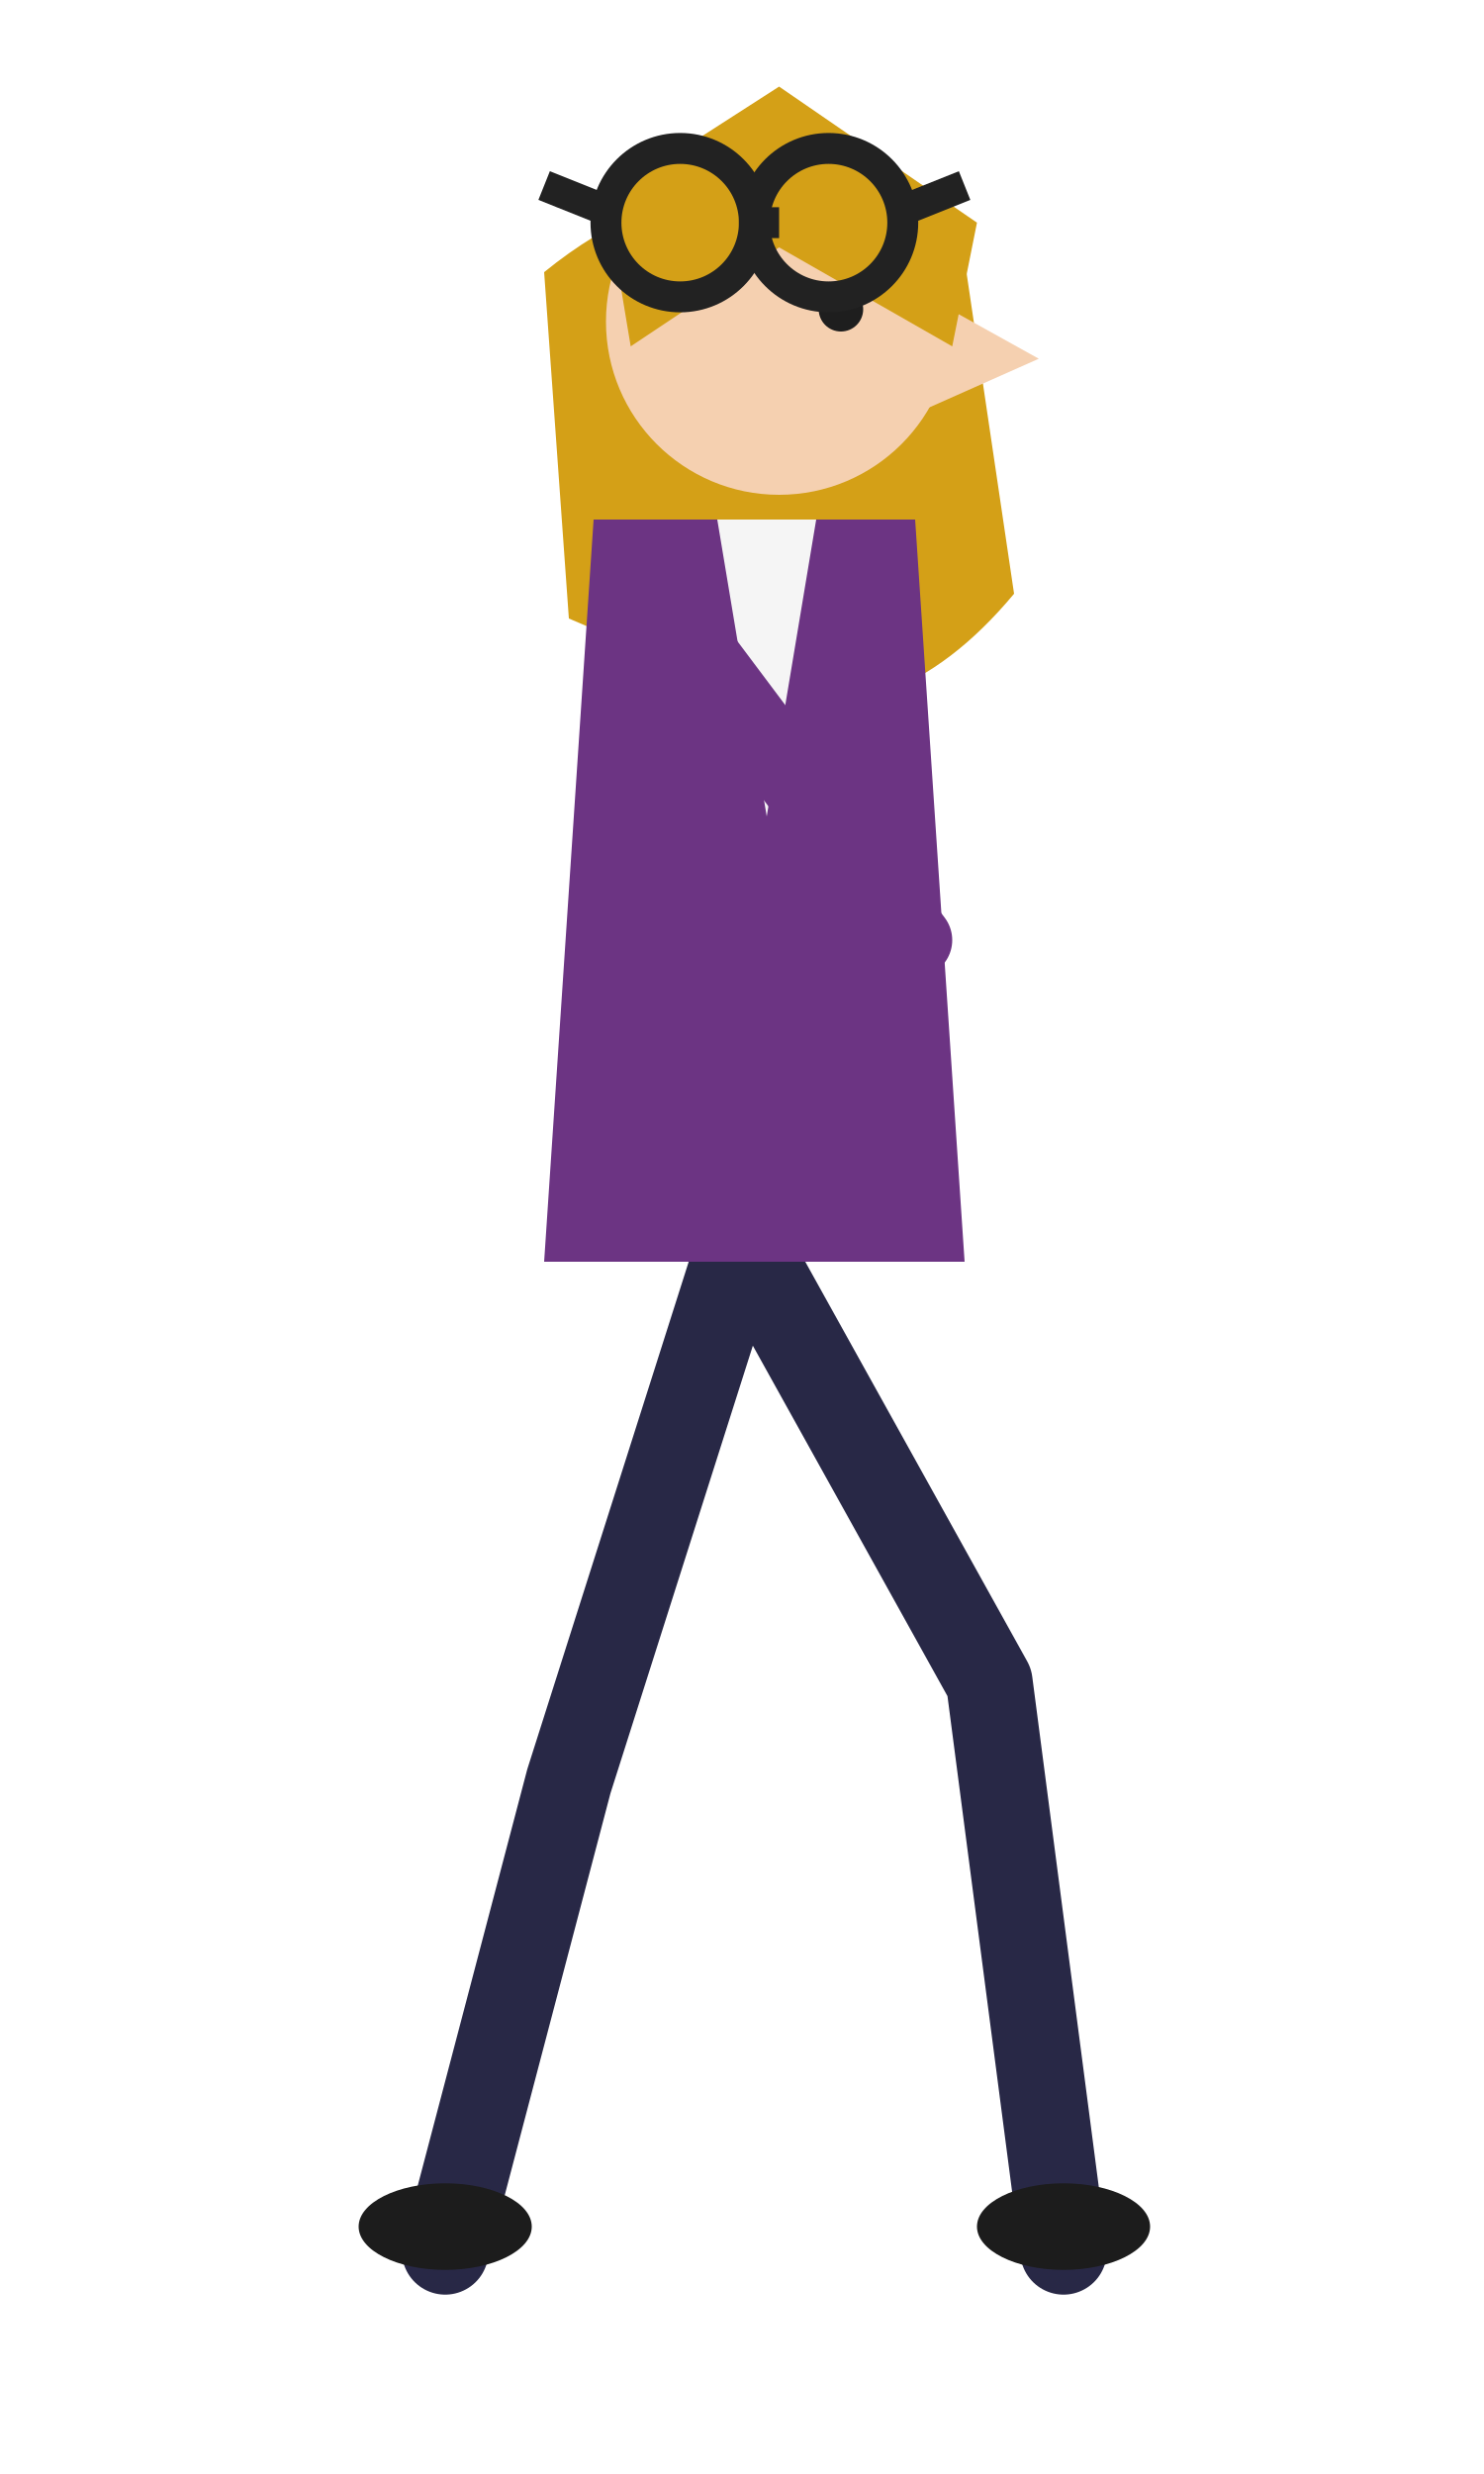
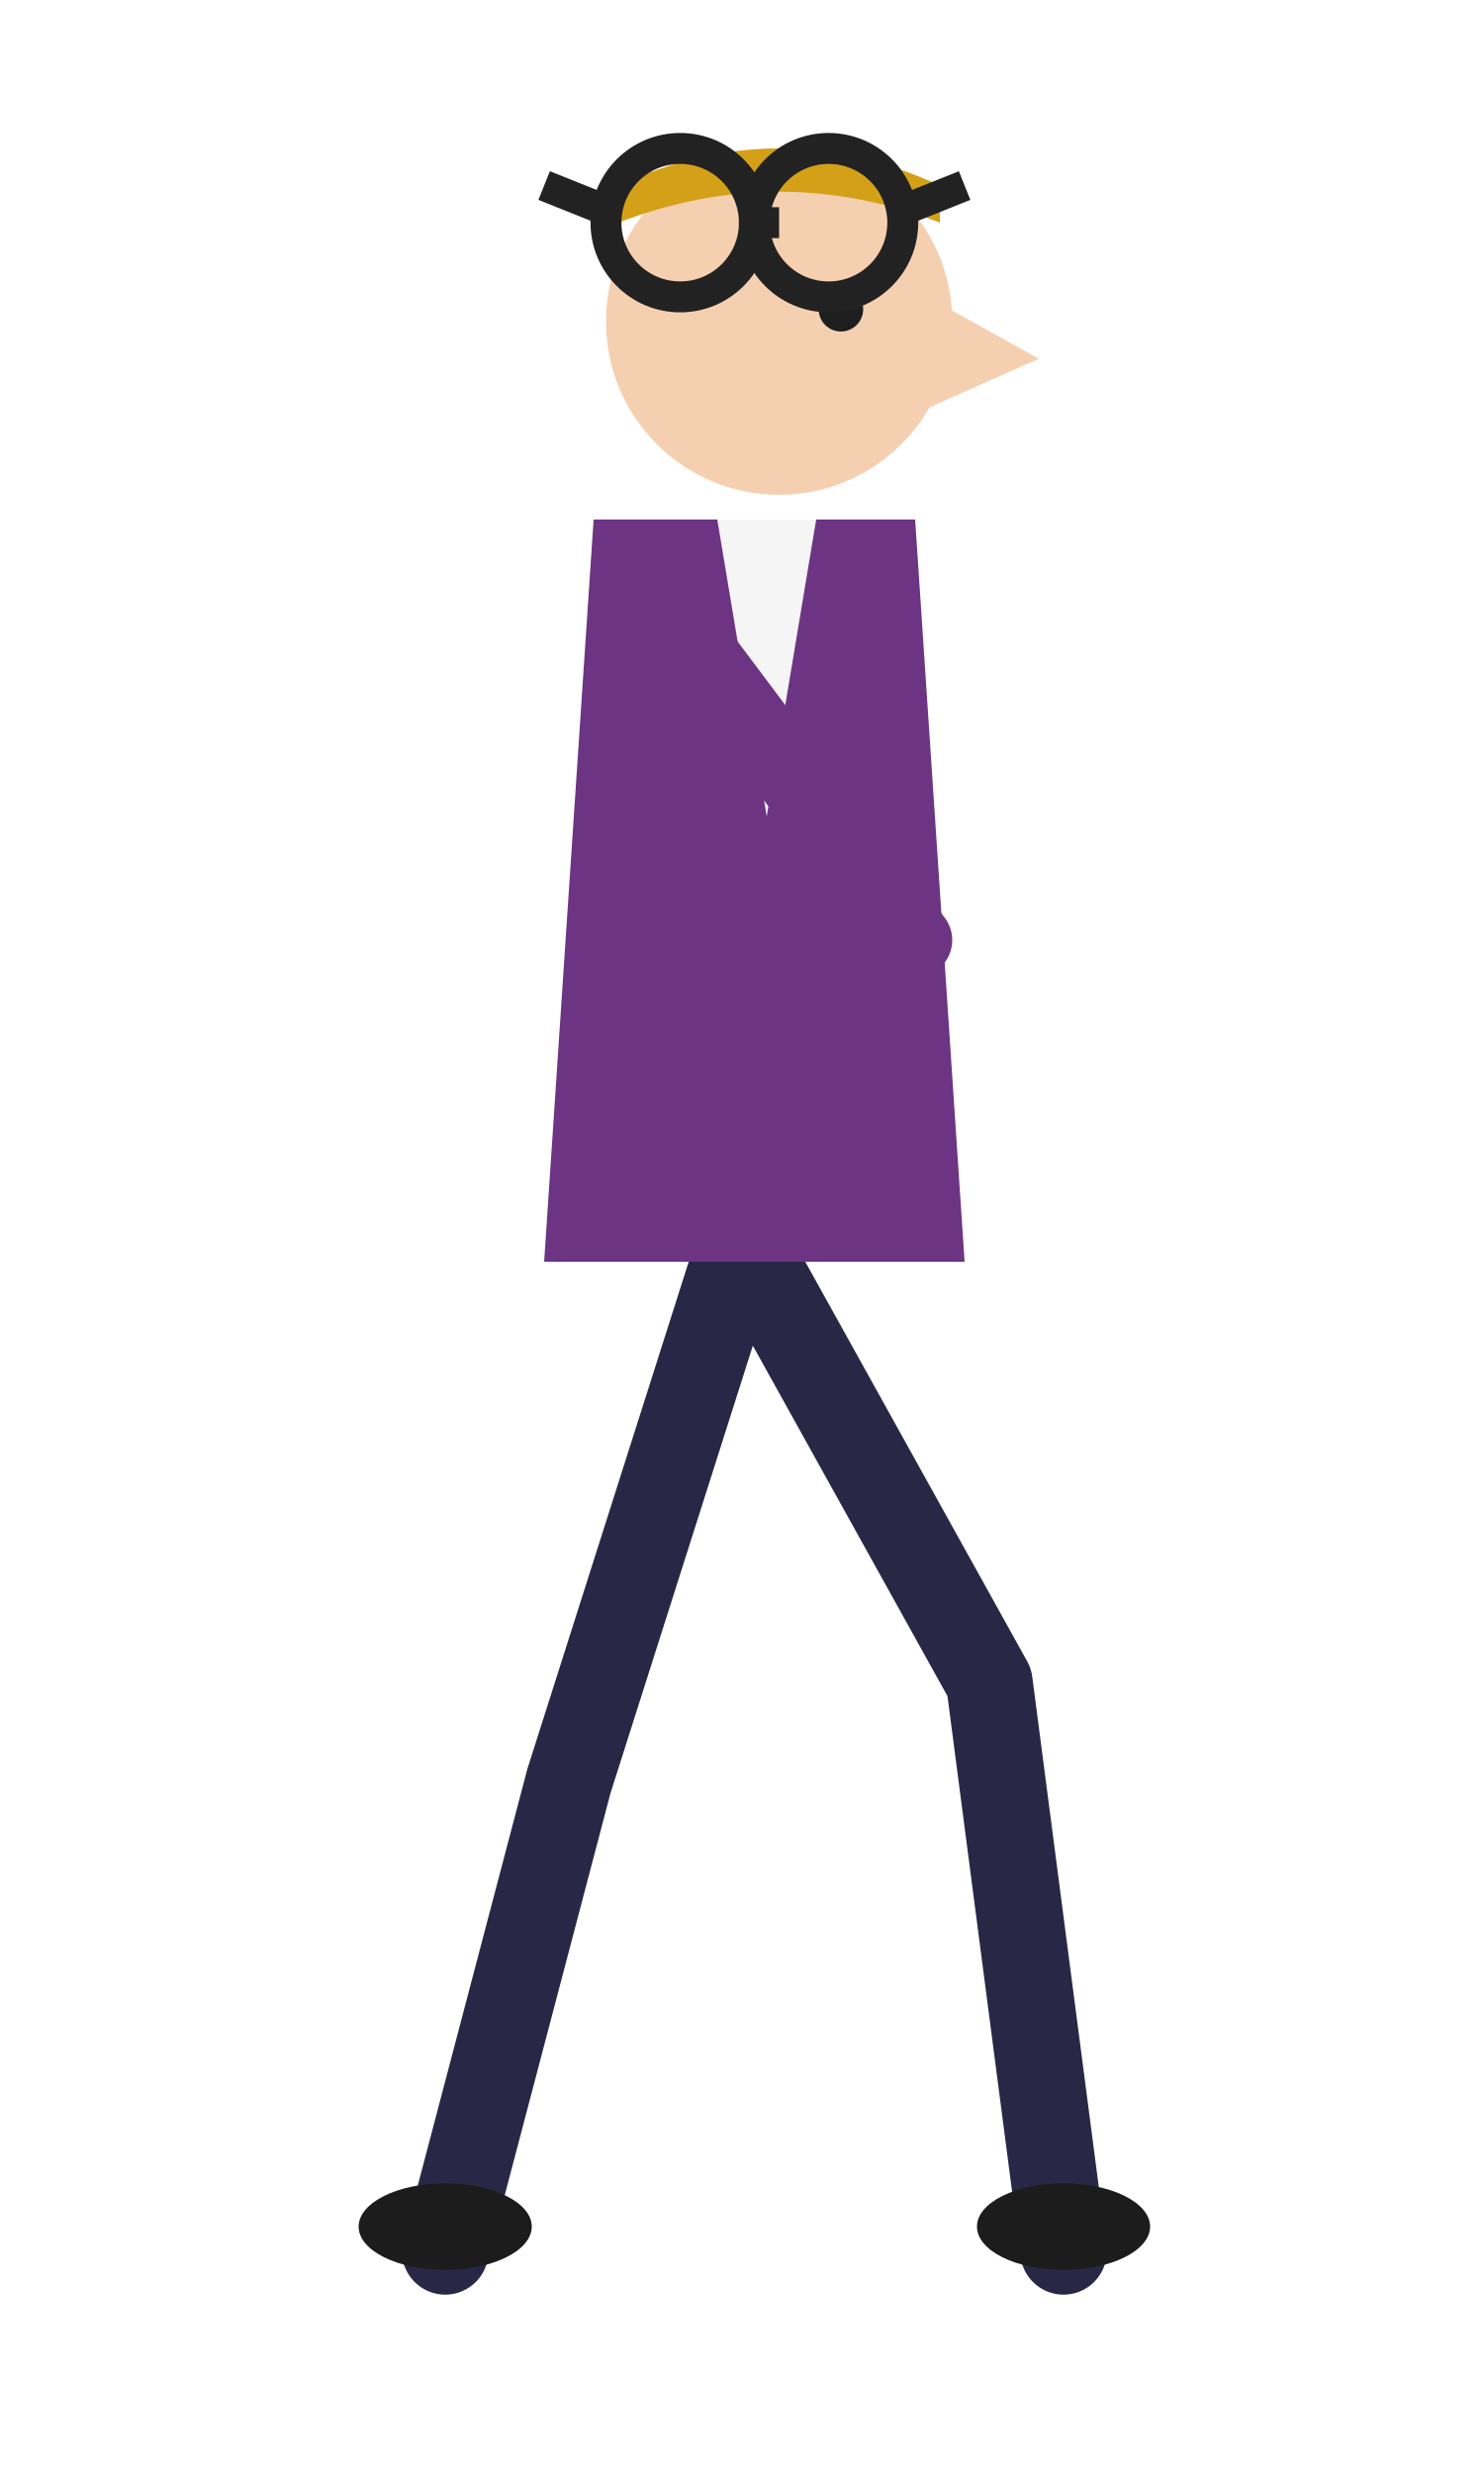
<svg xmlns="http://www.w3.org/2000/svg" viewBox="0 0 120 200" width="120" height="200">
-   <path d="M44 22 Q60 9 78 21 L82 48 Q72 60 60 56 L46 50 Z" fill="#d4a017" />
  <g stroke="#282846" stroke-width="7" stroke-linecap="round" fill="none" stroke-linejoin="round">
    <path d="M60 100 L80 136 L86 182 M60 100 L46 144 L36 182" />
  </g>
  <ellipse cx="86" cy="180" rx="7" ry="3.5" fill="#1c1c1c" />
  <ellipse cx="36" cy="180" rx="7" ry="3.5" fill="#1c1c1c" />
  <path d="M48 42 L74 42 L78 102 L44 102 Z" fill="#6c3483" />
  <path d="M58 42 L66 42 L62 66 Z" fill="#f5f5f5" />
  <g stroke="#6c3483" stroke-width="6" stroke-linecap="round" fill="none">
    <path d="M56 52 L74 76" />
  </g>
  <circle cx="63" cy="26" r="14" fill="#f5d0b0" />
  <path d="M75 24 L84 29 L75 33 Z" fill="#f5d0b0" />
-   <path d="M49 16 L63 7 L79 18 L77 28 L63 20 L51 28 Z" fill="#d4a017" />
+   <path d="M50 15 Q63 9 76 15 L76 18 Q63 13 50 18 Z" fill="#d4a017" />
  <circle cx="68" cy="25" r="1.8" fill="#1e1e1e" />
  <g stroke="#222" stroke-width="2.5" fill="none">
    <circle cx="55" cy="18" r="6" />
    <circle cx="67" cy="18" r="6" />
    <path d="M61 18 L63 18 M49 17 L44 15 M73 17 L78 15" />
  </g>
</svg>
